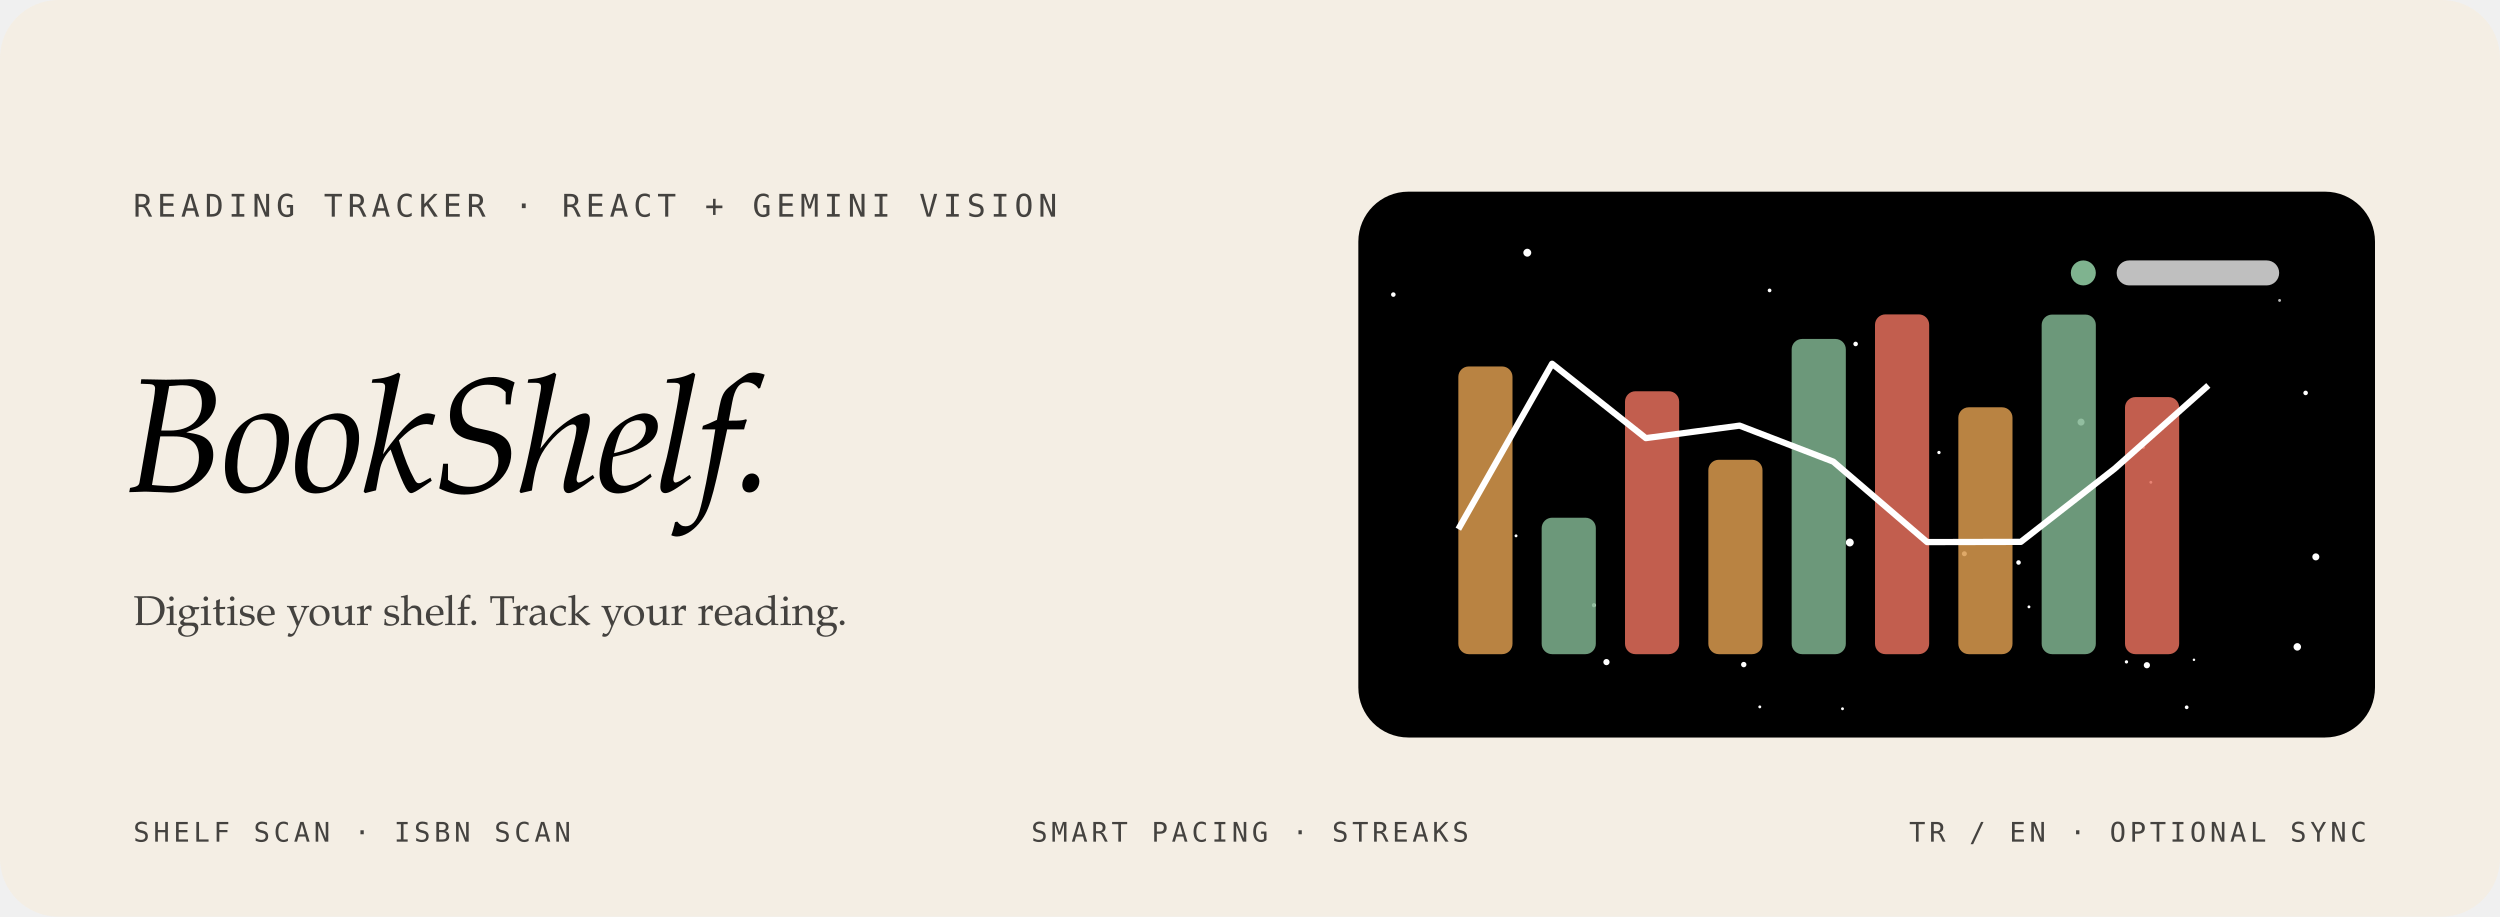
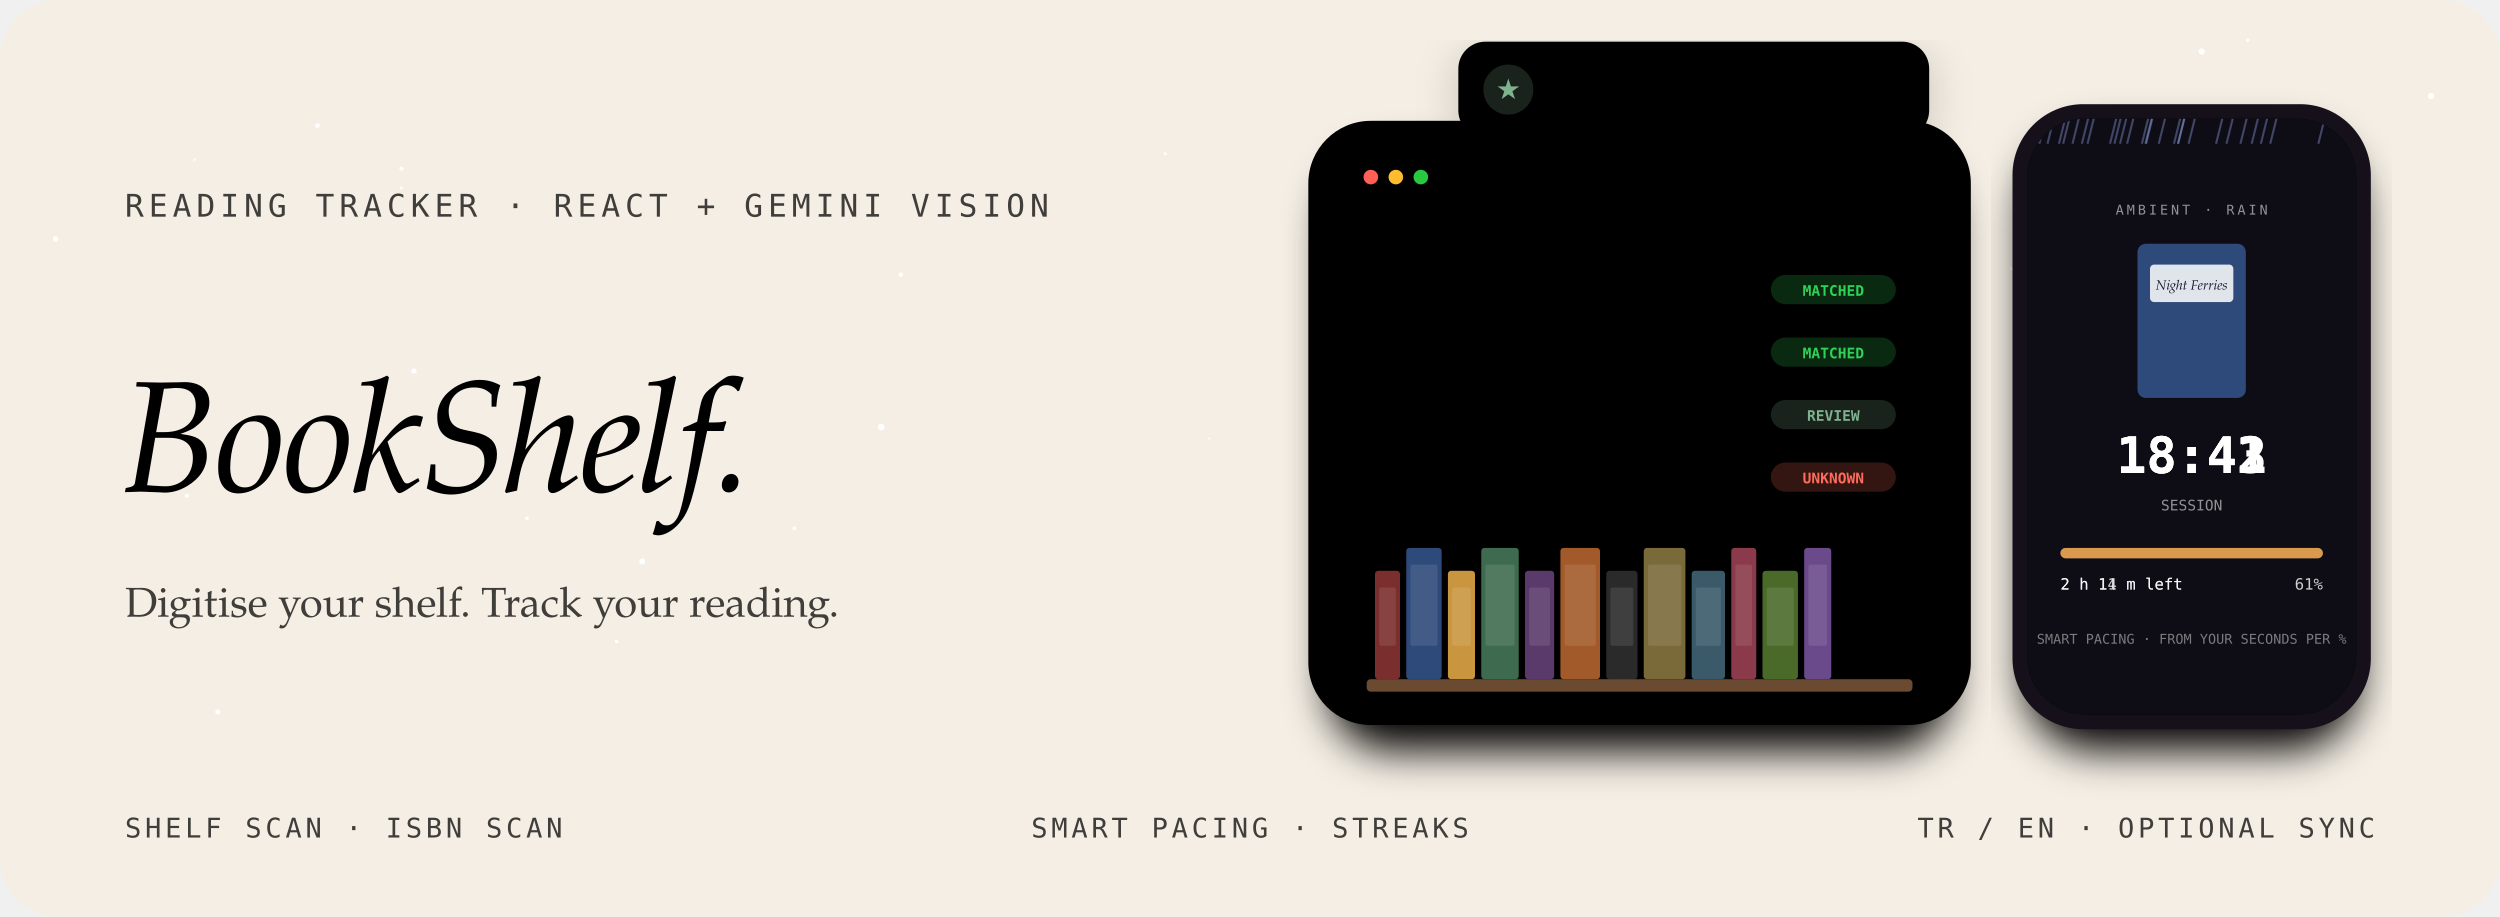
<svg xmlns="http://www.w3.org/2000/svg" viewBox="0 0 1200 440" width="1200" height="440" role="img" aria-label="BookShelf — digitise your physical library and track your reading">
  <style>
.bg{animation:bg 12s linear infinite}
@keyframes bg{0%,8%{fill:#f4eee4}28%{fill:#4b3a2c}48%,80%{fill:#100c09}90%,100%{fill:#f4eee4}}
.ink{animation:ink 12s linear infinite}
- @keyframes ink{0%,8%{fill:#2a2017}28%{fill:#fbf3e6}48%,80%{fill:#f4ead8}90%,100%{fill:#2a2017}}
+ @keyframes ink{0%,17.5%{fill:#2a2017}18.5%,28%{fill:#fbf3e6}48%,84.5%{fill:#f4ead8}85.5%,100%{fill:#2a2017}}
.rule{animation:rule 12s linear infinite}
- @keyframes rule{0%,8%{stroke:#2a201733}28%{stroke:#fbf3e633}48%,80%{stroke:#f4ead833}90%,100%{stroke:#2a201733}}
- .panel{animation:panel 12s linear infinite}
- @keyframes panel{0%,8%{fill:#2a201712}28%{fill:#fbf3e612}48%,80%{fill:#f4ead812}90%,100%{fill:#2a201712}}
- .muted{opacity:.72}
+ @keyframes rule{0%,17.5%{stroke:#2a201733}18.5%,28%{stroke:#fbf3e633}48%,84.5%{stroke:#f4ead833}85.5%,100%{stroke:#2a201733}}
+ .muted{opacity:.74}
.stars{animation:stars 12s linear infinite}
- @keyframes stars{0%,8%{opacity:0}28%{opacity:.25}48%,80%{opacity:.9}90%,100%{opacity:0}}
+ @keyframes stars{0%,8%{opacity:0}28%{opacity:.2}48%,80%{opacity:.85}90%,100%{opacity:0}}
@keyframes tw{0%,100%{opacity:1}50%{opacity:.25}}
- .lit{filter:drop-shadow(0 0 4px currentColor)}
- .pulse{animation:pulse 2.8s ease-in-out infinite;transform-box:fill-box;transform-origin:center}
- @keyframes pulse{0%,100%{transform:scale(1)}50%{transform:scale(1.18)}}
- @keyframes spin{0%{transform:scaleX(1)}50%{transform:scaleX(0)}100%{transform:scaleX(-1)}}
- @keyframes ping{0%{transform:scale(.6);opacity:1}100%{transform:scale(3.2);opacity:0}}
- @keyframes dash{to{stroke-dashoffset:-20}}
- @keyframes grow{0%{transform:scaleY(.08)}35%,80%{transform:scaleY(1)}100%{transform:scaleY(.08)}}
- @keyframes draw{0%{stroke-dashoffset:700}45%,80%{stroke-dashoffset:0}100%{stroke-dashoffset:-700}}
- @keyframes blink{50%{opacity:0}}
- @keyframes feed{0%{transform:translateY(150px);opacity:0}15%{opacity:1}85%{opacity:1}100%{transform:translateY(-30px);opacity:0}}
- @keyframes float{0%,100%{transform:translateY(0)}50%{transform:translateY(-10px)}}
- @keyframes slide{to{transform:translateX(100px)}}
- @keyframes eq{from{transform:scaleY(.15)}to{transform:scaleY(1)}}
- @keyframes drop{0%,6%{transform:scaleY(0);opacity:0}16%,88%{transform:scaleY(1);opacity:1}96%,100%{transform:scaleY(0);opacity:0}}
- @keyframes gauge{0%,10%{stroke-dashoffset:390}40%,85%{stroke-dashoffset:110}100%{stroke-dashoffset:390}}
- @keyframes lift{0%,100%{transform:translateY(0)}50%{transform:translateY(-6px)}}
- @keyframes sweep{0%{transform:skewX(-18deg) translateX(0)}60%,100%{transform:skewX(-18deg) translateX(788px)}}
- 
+ .bezel{animation:bezel 12s linear infinite}
+ @keyframes bezel{0%,8%{fill:#fffaf6}28%{fill:#5a2c45}48%,80%{fill:#20121b}90%,100%{fill:#fffaf6}}
+ .scr{animation:scr 12s linear infinite}
+ @keyframes scr{0%,8%{fill:#fff3ee}28%{fill:#3a1b2c}48%,80%{fill:#140a12}90%,100%{fill:#fff3ee}}
+ .rowbg{animation:rowbg 12s linear infinite}
+ @keyframes rowbg{0%,8%{fill:#2a142010}28%{fill:#fff0f512}48%,80%{fill:#ffffff0c}90%,100%{fill:#2a142010}}
+ .pill{animation:pill 12s linear infinite}
+ @keyframes pill{0%,8%{fill:#2a14200d}28%{fill:#fff0f51a}48%,80%{fill:#ffffff12}90%,100%{fill:#2a14200d}}
+ .toast{animation:toast 12s linear infinite}
+ @keyframes toast{0%,8%{fill:#ffffff}28%{fill:#4a2238}48%,80%{fill:#26121e}90%,100%{fill:#ffffff}}
+ .edge{animation:edge 12s linear infinite}
+ @keyframes edge{0%,8%{stroke:#2a142024}28%{stroke:#fff0f526}48%,80%{stroke:#ffffff1f}90%,100%{stroke:#2a142024}}
+ .shade{animation:shade 12s linear infinite}
+ @keyframes shade{0%,8%{fill-opacity:.10}28%{fill-opacity:.22}48%,80%{fill-opacity:.45}90%,100%{fill-opacity:.10}}
+ .lit{filter:drop-shadow(0 0 3px currentColor)}
+ .caret{animation:blink 1s steps(1) infinite}@keyframes blink{50%{opacity:0}}
+ .ping{animation:ping 1.6s ease-out infinite;transform-box:fill-box;transform-origin:center}@keyframes ping{0%{transform:scale(.5);opacity:.9}100%{transform:scale(2.6);opacity:0}}
+ .spin{animation:spin 8s linear infinite;transform-box:fill-box;transform-origin:center}@keyframes spin{to{transform:rotate(360deg)}}
+ .bob{animation:bob 4s ease-in-out infinite}@keyframes bob{0%,100%{transform:translateY(0)}50%{transform:translateY(-5px)}}
+ .r0{animation:r0 12s cubic-bezier(.3,1.3,.5,1) infinite}
+ @keyframes r0{0%{opacity:0;transform:translateY(6px)}3.3%{opacity:0;transform:translateY(6px)}6.3%{opacity:1;transform:none}95%{opacity:1;transform:none}97.9%{opacity:0;transform:translateY(6px)}100%{opacity:0;transform:translateY(6px)}}
+ .r1{animation:r1 12s cubic-bezier(.3,1.3,.5,1) infinite}
+ @keyframes r1{0%{opacity:0;transform:translateY(6px)}6.7%{opacity:0;transform:translateY(6px)}9.6%{opacity:1;transform:none}95%{opacity:1;transform:none}97.9%{opacity:0;transform:translateY(6px)}100%{opacity:0;transform:translateY(6px)}}
+ .r2{animation:r2 12s cubic-bezier(.3,1.3,.5,1) infinite}
+ @keyframes r2{0%{opacity:0;transform:translateY(6px)}10%{opacity:0;transform:translateY(6px)}12.9%{opacity:1;transform:none}95%{opacity:1;transform:none}97.9%{opacity:0;transform:translateY(6px)}100%{opacity:0;transform:translateY(6px)}}
+ .r3{animation:r3 12s cubic-bezier(.3,1.3,.5,1) infinite}
+ @keyframes r3{0%{opacity:0;transform:translateY(6px)}13.3%{opacity:0;transform:translateY(6px)}16.3%{opacity:1;transform:none}95%{opacity:1;transform:none}97.9%{opacity:0;transform:translateY(6px)}100%{opacity:0;transform:translateY(6px)}}
+ .sp9{animation:sp9 12s cubic-bezier(.3,1.3,.5,1) infinite}
+ @keyframes sp9{0%{opacity:0;transform:translateY(-14px)}21.7%{opacity:0;transform:translateY(-14px)}24.6%{opacity:1;transform:none}95%{opacity:1;transform:none}97.9%{opacity:0;transform:translateY(-14px)}100%{opacity:0;transform:translateY(-14px)}}
+ .sp10{animation:sp10 12s cubic-bezier(.3,1.3,.5,1) infinite}
+ @keyframes sp10{0%{opacity:0;transform:translateY(-14px)}24.2%{opacity:0;transform:translateY(-14px)}27.1%{opacity:1;transform:none}95%{opacity:1;transform:none}97.9%{opacity:0;transform:translateY(-14px)}100%{opacity:0;transform:translateY(-14px)}}
+ .sp11{animation:sp11 12s cubic-bezier(.3,1.3,.5,1) infinite}
+ @keyframes sp11{0%{opacity:0;transform:translateY(-14px)}26.7%{opacity:0;transform:translateY(-14px)}29.6%{opacity:1;transform:none}95%{opacity:1;transform:none}97.9%{opacity:0;transform:translateY(-14px)}100%{opacity:0;transform:translateY(-14px)}}
+ @keyframes rain{from{transform:translateY(0)}to{transform:translateY(286px)}}
+ @keyframes tm0{0%{opacity:0}0%{opacity:0}0.8%{opacity:1}33.3%{opacity:1}34.2%{opacity:0}100%{opacity:0}}
+ @keyframes tm1{0%{opacity:0}33.3%{opacity:0}34.2%{opacity:1}66.7%{opacity:1}67.5%{opacity:0}100%{opacity:0}}
+ @keyframes tm2{0%{opacity:0}66.7%{opacity:0}67.5%{opacity:1}100%{opacity:1}100.8%{opacity:0}100%{opacity:0}}
+ .pg{animation:pg 12s linear infinite;transform-box:fill-box;transform-origin:left}
+ @keyframes pg{0%{transform:scaleX(.58)}96.7%{transform:scaleX(.64)}100%{transform:scaleX(.58)}}
+ @keyframes pc0{0%{opacity:0}0%{opacity:0}1.7%{opacity:1}50%{opacity:1}51.7%{opacity:0}100%{opacity:0}}
+ @keyframes pc1{0%{opacity:0}50%{opacity:0}51.7%{opacity:1}100%{opacity:1}101.7%{opacity:0}100%{opacity:0}}
+ .stk{animation:stk 12s cubic-bezier(.3,1.3,.5,1) infinite}
+ @keyframes stk{0%{opacity:0;transform:translateY(-14px)}71.7%{opacity:0;transform:translateY(-14px)}74.6%{opacity:1;transform:none}93.3%{opacity:1;transform:none}96.2%{opacity:0;transform:translateY(-14px)}100%{opacity:0;transform:translateY(-14px)}}
@media (prefers-reduced-motion:reduce){*{animation:none!important}}
</style>
  <rect class="bg" width="1200" height="440" rx="28" fill="#f4eee4" />
-   <g font-family="ui-monospace,SFMono-Regular,Menlo,Consolas,monospace" font-size="15" letter-spacing="2.4">
-     <text class="ink muted" x="64" y="104">READING TRACKER · REACT + GEMINI VISION</text>
-   </g>
-   <text class="ink" x="60" y="236" font-family="'Iowan Old Style','Palatino Linotype',Palatino,Georgia,serif" font-style="italic" font-size="78" letter-spacing="-1">BookShelf.</text>
-   <text class="ink muted" x="64" y="300" font-family="'Iowan Old Style','Palatino Linotype',Palatino,Georgia,serif" font-size="20">Digitise your shelf. Track your reading.</text>
-   <line class="rule" x1="64" y1="372" x2="1136" y2="372" />
+   <g class="stars">
+     <circle cx="1062.2" cy="231" r="1" fill="#fff" style="animation:tw 3.3s ease-in-out 0.3s infinite" />
+     <circle cx="766.6" cy="41.1" r="0.5" fill="#fff" style="animation:tw 3.3s ease-in-out 1.7s infinite" />
+     <circle cx="1056.8" cy="24.7" r="1.5" fill="#fff" style="animation:tw 2.1s ease-in-out 0.3s infinite" />
+     <circle cx="104.5" cy="341.7" r="1.2" fill="#fff" style="animation:tw 3.3s ease-in-out 1.6s infinite" />
+     <circle cx="1069.5" cy="254.6" r="0.9" fill="#fff" style="animation:tw 3.6s ease-in-out 1.3s infinite" />
+     <circle cx="829.1" cy="128.3" r="0.7" fill="#fff" style="animation:tw 2.3s ease-in-out 0.4s infinite" />
+     <circle cx="929.2" cy="109.4" r="0.9" fill="#fff" style="animation:tw 3.8s ease-in-out 0.8s infinite" />
+     <circle cx="192.7" cy="80.9" r="1" fill="#fff" style="animation:tw 2.6s ease-in-out 1.9s infinite" />
+     <circle cx="432.4" cy="131.9" r="1.1" fill="#fff" style="animation:tw 3.4s ease-in-out 0.7s infinite" />
+     <circle cx="1067.9" cy="188.7" r="1.2" fill="#fff" style="animation:tw 1.8s ease-in-out 1s infinite" />
+     <circle cx="782.2" cy="341.9" r="0.6" fill="#fff" style="animation:tw 3.7s ease-in-out 0.8s infinite" />
+     <circle cx="1166.9" cy="46.1" r="1.5" fill="#fff" style="animation:tw 2.6s ease-in-out 1.5s infinite" />
+     <circle cx="1061.8" cy="74.9" r="0.9" fill="#fff" style="animation:tw 1.9s ease-in-out 1.6s infinite" />
+     <circle cx="559.3" cy="73.8" r="0.7" fill="#fff" style="animation:tw 2.8s ease-in-out 1.7s infinite" />
+     <circle cx="89.7" cy="238" r="1" fill="#fff" style="animation:tw 1.8s ease-in-out 1.4s infinite" />
+     <circle cx="381.3" cy="253.6" r="0.9" fill="#fff" style="animation:tw 2.5s ease-in-out 1.9s infinite" />
+     <circle cx="253" cy="248.8" r="0.9" fill="#fff" style="animation:tw 1.6s ease-in-out 1.2s infinite" />
+     <circle cx="308.3" cy="269.5" r="1.4" fill="#fff" style="animation:tw 3.9s ease-in-out 0.2s infinite" />
+     <circle cx="965.8" cy="128.9" r="0.9" fill="#fff" style="animation:tw 3s ease-in-out 1.3s infinite" />
+     <circle cx="331.3" cy="236.2" r="1.6" fill="#fff" style="animation:tw 2.6s ease-in-out 0.1s infinite" />
+     <circle cx="691.3" cy="144.8" r="1.1" fill="#fff" style="animation:tw 1.7s ease-in-out 0.9s infinite" />
+     <circle cx="671.3" cy="316.5" r="1.1" fill="#fff" style="animation:tw 2.7s ease-in-out 1.8s infinite" />
+     <circle cx="641.5" cy="304.6" r="1.4" fill="#fff" style="animation:tw 2.4s ease-in-out 0.5s infinite" />
+     <circle cx="1078.9" cy="19.3" r="0.8" fill="#fff" style="animation:tw 3.9s ease-in-out 1.3s infinite" />
+     <circle cx="1010.3" cy="116.5" r="0.5" fill="#fff" style="animation:tw 3.7s ease-in-out 0.9s infinite" />
+     <circle cx="968.7" cy="213.6" r="0.7" fill="#fff" style="animation:tw 3.7s ease-in-out 0.7s infinite" />
+     <circle cx="826.5" cy="67.7" r="1.1" fill="#fff" style="animation:tw 1.6s ease-in-out 1.1s infinite" />
+     <circle cx="423" cy="205" r="1.6" fill="#fff" style="animation:tw 1.8s ease-in-out 1.8s infinite" />
+     <circle cx="198.7" cy="178.1" r="1.3" fill="#fff" style="animation:tw 1.8s ease-in-out 1.2s infinite" />
+     <circle cx="580.4" cy="210.5" r="0.5" fill="#fff" style="animation:tw 2.9s ease-in-out 1.8s infinite" />
+     <circle cx="695" cy="82.5" r="0.7" fill="#fff" style="animation:tw 2.2s ease-in-out 0s infinite" />
+     <circle cx="93.4" cy="76.6" r="0.6" fill="#fff" style="animation:tw 1.7s ease-in-out 0.9s infinite" />
+     <circle cx="721.7" cy="152.6" r="1.3" fill="#fff" style="animation:tw 2.1s ease-in-out 0.7s infinite" />
+     <circle cx="1107.5" cy="86.8" r="0.9" fill="#fff" style="animation:tw 3.9s ease-in-out 0.1s infinite" />
+     <circle cx="848.8" cy="271.2" r="1.2" fill="#fff" style="animation:tw 1.7s ease-in-out 0.6s infinite" />
+     <circle cx="296" cy="307.9" r="0.9" fill="#fff" style="animation:tw 3.7s ease-in-out 1.6s infinite" />
+     <circle cx="152.4" cy="60.3" r="1.1" fill="#fff" style="animation:tw 3.4s ease-in-out 0.8s infinite" />
+     <circle cx="192.6" cy="90.2" r="0.7" fill="#fff" style="animation:tw 3.2s ease-in-out 0.9s infinite" />
+     <circle cx="655.6" cy="109.3" r="1.1" fill="#fff" style="animation:tw 2.1s ease-in-out 0.2s infinite" />
+     <circle cx="26.7" cy="114.7" r="1.3" fill="#fff" style="animation:tw 3.6s ease-in-out 0.4s infinite" />
+   </g>
+   <text class="ink muted" x="60" y="104" font-family="ui-monospace,SFMono-Regular,Menlo,Consolas,monospace" font-size="15" letter-spacing="2.4">READING TRACKER · REACT + GEMINI VISION</text>
+   <text class="ink" x="58" y="236" font-family="'Iowan Old Style','Palatino Linotype',Palatino,Georgia,serif" font-style="italic" font-size="76" letter-spacing="-1">BookShelf.</text>
+   <text class="ink muted" x="60" y="296" font-family="'Iowan Old Style','Palatino Linotype',Palatino,Georgia,serif" font-size="20">Digitise your shelf. Track your reading.</text>
+   <line class="rule" x1="60" y1="370" x2="1140" y2="370" />
  <g font-family="ui-monospace,SFMono-Regular,Menlo,Consolas,monospace" font-size="13" letter-spacing="1.8">
-     <text class="ink muted" x="64" y="404">SHELF SCAN · ISBN SCAN</text>
-     <text class="ink muted" x="600" y="404" text-anchor="middle">SMART PACING · STREAKS</text>
-     <text class="ink muted" x="1136" y="404" text-anchor="end">TR / EN · OPTIONAL SYNC</text>
-   </g>
-   <rect class="panel rule" x="652" y="92" width="488" height="262" rx="24" />
-   <g class="stars">
-     <circle cx="973.9" cy="291.3" r="0.7" fill="#fff" style="animation:tw 3s ease-in-out 1s infinite" />
-     <circle cx="1049.6" cy="339.5" r="0.9" fill="#fff" style="animation:tw 1.8s ease-in-out 0.3s infinite" />
-     <circle cx="884.4" cy="340.2" r="0.7" fill="#fff" style="animation:tw 2.2s ease-in-out 0.5s infinite" />
-     <circle cx="930.7" cy="217.2" r="0.8" fill="#fff" style="animation:tw 3.2s ease-in-out 0.7s infinite" />
-     <circle cx="890.7" cy="165.1" r="1.1" fill="#fff" style="animation:tw 1.9s ease-in-out 1.7s infinite" />
-     <circle cx="668.8" cy="141.4" r="1.1" fill="#fff" style="animation:tw 2.4s ease-in-out 0.7s infinite" />
-     <circle cx="1111.6" cy="267.3" r="1.7" fill="#fff" style="animation:tw 2.6s ease-in-out 0.3s infinite" />
-     <circle cx="1032.4" cy="231.5" r="0.7" fill="#fff" style="animation:tw 2.9s ease-in-out 1.9s infinite" />
-     <circle cx="1102.7" cy="310.5" r="1.8" fill="#fff" style="animation:tw 1.8s ease-in-out 1s infinite" />
-     <circle cx="1094.2" cy="144.2" r="0.7" fill="#fff" style="animation:tw 2.8s ease-in-out 0.1s infinite" />
-     <circle cx="942.9" cy="265.8" r="1.2" fill="#fff" style="animation:tw 3.9s ease-in-out 1.6s infinite" />
-     <circle cx="998.9" cy="202.6" r="1.7" fill="#fff" style="animation:tw 1.9s ease-in-out 1.2s infinite" />
-     <circle cx="771.1" cy="317.8" r="1.5" fill="#fff" style="animation:tw 2.6s ease-in-out 1.4s infinite" />
-     <circle cx="727.7" cy="257.2" r="0.7" fill="#fff" style="animation:tw 1.7s ease-in-out 1.4s infinite" />
-     <circle cx="1053.1" cy="316.7" r="0.6" fill="#fff" style="animation:tw 3.7s ease-in-out 0.4s infinite" />
-     <circle cx="733.1" cy="121.3" r="1.9" fill="#fff" style="animation:tw 3.1s ease-in-out 1.4s infinite" />
-     <circle cx="1030.5" cy="319.3" r="1.5" fill="#fff" style="animation:tw 2.6s ease-in-out 1.6s infinite" />
-     <circle cx="968.9" cy="270" r="1.1" fill="#fff" style="animation:tw 2.1s ease-in-out 0.6s infinite" />
-     <circle cx="765.1" cy="290.5" r="1" fill="#fff" style="animation:tw 2.4s ease-in-out 1.9s infinite" />
-     <circle cx="849.4" cy="139.4" r="0.9" fill="#fff" style="animation:tw 2.7s ease-in-out 0.8s infinite" />
-     <circle cx="1106.7" cy="188.6" r="1.1" fill="#fff" style="animation:tw 2.8s ease-in-out 1.5s infinite" />
-     <circle cx="837" cy="319" r="1.3" fill="#fff" style="animation:tw 3.1s ease-in-out 0.2s infinite" />
-     <circle cx="887.9" cy="260.4" r="1.9" fill="#fff" style="animation:tw 1.9s ease-in-out 1.8s infinite" />
-     <circle cx="844.7" cy="339.3" r="0.7" fill="#fff" style="animation:tw 3.9s ease-in-out 0.8s infinite" />
-     <circle cx="1020.7" cy="317.7" r="0.8" fill="#fff" style="animation:tw 2.5s ease-in-out 0.2s infinite" />
-     <circle cx="1028.8" cy="214.7" r="0.8" fill="#fff" style="animation:tw 2s ease-in-out 1s infinite" />
-   </g>
-   <line x1="690" y1="314" x2="1110" y2="314" class="rule" stroke-width="1.5" />
-   <line x1="690" y1="259" x2="1110" y2="259" class="rule" stroke-dasharray="3 6" />
-   <line x1="690" y1="204" x2="1110" y2="204" class="rule" stroke-dasharray="3 6" />
-   <line x1="690" y1="149" x2="1110" y2="149" class="rule" stroke-dasharray="3 6" />
-   <rect x="700" y="175.9" width="26" height="138.1" rx="5" fill="#d99a4e" fill-opacity=".85" style="animation:grow 3.6s cubic-bezier(.45,.05,.3,1) 0s infinite;transform-origin:0 314px" />
-   <rect x="740" y="248.5" width="26" height="65.5" rx="5" fill="#7fb38f" fill-opacity=".85" style="animation:grow 3.6s cubic-bezier(.45,.05,.3,1) 0.1s infinite;transform-origin:0 314px" />
-   <rect x="780" y="187.8" width="26" height="126.2" rx="5" fill="#e46f5c" fill-opacity=".85" style="animation:grow 3.6s cubic-bezier(.45,.05,.3,1) 0.2s infinite;transform-origin:0 314px" />
-   <rect x="820" y="220.7" width="26" height="93.3" rx="5" fill="#d99a4e" fill-opacity=".85" style="animation:grow 3.6s cubic-bezier(.45,.05,.3,1) 0.4s infinite;transform-origin:0 314px" />
-   <rect x="860" y="162.7" width="26" height="151.3" rx="5" fill="#7fb38f" fill-opacity=".85" style="animation:grow 3.6s cubic-bezier(.45,.05,.3,1) 0.5s infinite;transform-origin:0 314px" />
-   <rect x="900" y="150.9" width="26" height="163.1" rx="5" fill="#e46f5c" fill-opacity=".85" style="animation:grow 3.6s cubic-bezier(.45,.05,.3,1) 0.6s infinite;transform-origin:0 314px" />
-   <rect x="940" y="195.5" width="26" height="118.5" rx="5" fill="#d99a4e" fill-opacity=".85" style="animation:grow 3.6s cubic-bezier(.45,.05,.3,1) 0.7s infinite;transform-origin:0 314px" />
-   <rect x="980" y="151" width="26" height="163" rx="5" fill="#7fb38f" fill-opacity=".85" style="animation:grow 3.6s cubic-bezier(.45,.05,.3,1) 0.8s infinite;transform-origin:0 314px" />
-   <rect x="1020" y="190.6" width="26" height="123.4" rx="5" fill="#e46f5c" fill-opacity=".85" style="animation:grow 3.6s cubic-bezier(.45,.05,.3,1) 1s infinite;transform-origin:0 314px" />
-   <path d="M 700 254 L 745 174.6 L 790 210.3 L 835 204.3 L 880 221.6 L 925 260.2 L 970 260.1 L 1015 225 L 1060 185" fill="none" stroke="#fff" stroke-width="3" stroke-linejoin="round" stroke-dasharray="700" style="animation:draw 3.6s ease-in-out infinite" />
-   <rect x="980" y="112" width="130" height="38" rx="10" fill="#000" fill-opacity=".28" />
-   <circle cx="1000" cy="131" r="6" fill="#7fb38f" class="pulse" />
-   <rect x="1016" y="125" width="78" height="12" rx="6" fill="#fff" fill-opacity=".75" />
+     <text class="ink muted" x="60" y="402">SHELF SCAN · ISBN SCAN</text>
+     <text class="ink muted" x="600" y="402" text-anchor="middle">SMART PACING · STREAKS</text>
+     <text class="ink muted" x="1140" y="402" text-anchor="end">TR / EN · OPTIONAL SYNC</text>
+   </g>
+   <defs>
+     <filter id="soft" x="-10%" y="-10%" width="120%" height="140%">
+       <feGaussianBlur stdDeviation="10" />
+     </filter>
+     <clipPath id="ph">
+       <rect x="973" y="57" width="158" height="286" rx="28" />
+     </clipPath>
+   </defs>
+   <rect x="638" y="76" width="298" height="284" rx="30" fill="#000" class="shade" filter="url(#soft)" />
+   <rect class="bezel" x="628" y="58" width="318" height="290" rx="30" />
+   <rect class="edge" x="628" y="58" width="318" height="290" rx="30" fill="none" />
+   <rect class="scr" x="642" y="72" width="290" height="262" rx="20" />
+   <circle cx="658" cy="85" r="3.5" fill="#ff5f57" />
+   <circle cx="670" cy="85" r="3.5" fill="#febc2e" />
+   <circle cx="682" cy="85" r="3.5" fill="#28c840" />
+   <text class="ink" x="692" y="89" text-anchor="start" font-family="ui-monospace,SFMono-Regular,Menlo,Consolas,monospace" font-size="8" letter-spacing="1.2" opacity="0.7">BOOKSHELF · LIBRARY</text>
+   <text class="ink" x="656" y="116" text-anchor="start" font-family="ui-monospace,SFMono-Regular,Menlo,Consolas,monospace" font-size="7" letter-spacing="1.2" opacity="0.55">SHELF SCAN · 6 SPINES · GEMINI</text>
+   <g class="r0">
+     <rect class="rowbg" x="656" y="126" width="262" height="26" rx="8" />
+     <text class="ink" x="666" y="139" font-family="'Iowan Old Style','Palatino Linotype',Palatino,Georgia,serif" font-style="italic" font-size="9.5">The Salt Archive</text>
+     <text class="ink" x="666" y="148" font-family="ui-monospace,SFMono-Regular,Menlo,Consolas,monospace" font-size="6.5" opacity=".55">M. Aral</text>
+     <rect x="850" y="132" width="60" height="14" rx="7" fill="#30d158" fill-opacity=".2" />
+     <text x="880" y="142" text-anchor="middle" font-family="ui-monospace,SFMono-Regular,Menlo,Consolas,monospace" font-size="7" font-weight="700" fill="#30d158">MATCHED</text>
+   </g>
+   <g class="r1">
+     <rect class="rowbg" x="656" y="156" width="262" height="26" rx="8" />
+     <text class="ink" x="666" y="169" font-family="'Iowan Old Style','Palatino Linotype',Palatino,Georgia,serif" font-style="italic" font-size="9.5">Night Ferries</text>
+     <text class="ink" x="666" y="178" font-family="ui-monospace,SFMono-Regular,Menlo,Consolas,monospace" font-size="6.5" opacity=".55">E. Kaya</text>
+     <rect x="850" y="162" width="60" height="14" rx="7" fill="#30d158" fill-opacity=".2" />
+     <text x="880" y="172" text-anchor="middle" font-family="ui-monospace,SFMono-Regular,Menlo,Consolas,monospace" font-size="7" font-weight="700" fill="#30d158">MATCHED</text>
+   </g>
+   <g class="r2">
+     <rect class="rowbg" x="656" y="186" width="262" height="26" rx="8" />
+     <text class="ink" x="666" y="199" font-family="'Iowan Old Style','Palatino Linotype',Palatino,Georgia,serif" font-style="italic" font-size="9.5">Lantern Street</text>
+     <text class="ink" x="666" y="208" font-family="ui-monospace,SFMono-Regular,Menlo,Consolas,monospace" font-size="6.5" opacity=".55">?</text>
+     <rect x="850" y="192" width="60" height="14" rx="7" fill="#7fb38f" fill-opacity=".2" />
+     <text x="880" y="202" text-anchor="middle" font-family="ui-monospace,SFMono-Regular,Menlo,Consolas,monospace" font-size="7" font-weight="700" fill="#7fb38f">REVIEW</text>
+   </g>
+   <g class="r3">
+     <rect class="rowbg" x="656" y="216" width="262" height="26" rx="8" />
+     <text class="ink" x="666" y="229" font-family="'Iowan Old Style','Palatino Linotype',Palatino,Georgia,serif" font-style="italic" font-size="9.5">— unreadable spine —</text>
+     <text class="ink" x="666" y="238" font-family="ui-monospace,SFMono-Regular,Menlo,Consolas,monospace" font-size="6.5" opacity=".55" />
+     <rect x="850" y="222" width="60" height="14" rx="7" fill="#ff6b5a" fill-opacity=".2" />
+     <text x="880" y="232" text-anchor="middle" font-family="ui-monospace,SFMono-Regular,Menlo,Consolas,monospace" font-size="7" font-weight="700" fill="#ff6b5a">UNKNOWN</text>
+   </g>
+   <text class="ink" x="656" y="260" text-anchor="start" font-family="ui-monospace,SFMono-Regular,Menlo,Consolas,monospace" font-size="6.5" letter-spacing="1.2" opacity="0.55">YOUR SHELF · LIVING ROOM</text>
+   <rect x="660" y="274" width="12" height="52" rx="1.5" fill="#7a2e2e" />
+   <rect x="662" y="282" width="8" height="28" rx="1" fill="#fff" fill-opacity=".1" />
+   <rect x="675" y="263" width="17" height="63" rx="1.5" fill="#2e4a7a" />
+   <rect x="677" y="271" width="13" height="39" rx="1" fill="#fff" fill-opacity=".1" />
+   <rect x="695" y="274" width="13" height="52" rx="1.5" fill="#c9963f" />
+   <rect x="697" y="282" width="9" height="28" rx="1" fill="#fff" fill-opacity=".1" />
+   <rect x="711" y="263" width="18" height="63" rx="1.5" fill="#3e6b4f" />
+   <rect x="713" y="271" width="14" height="39" rx="1" fill="#fff" fill-opacity=".1" />
+   <rect x="732" y="274" width="14" height="52" rx="1.5" fill="#5a3a6a" />
+   <rect x="734" y="282" width="10" height="28" rx="1" fill="#fff" fill-opacity=".1" />
+   <rect x="749" y="263" width="19" height="63" rx="1.5" fill="#a35a2a" />
+   <rect x="751" y="271" width="15" height="39" rx="1" fill="#fff" fill-opacity=".1" />
+   <rect x="771" y="274" width="15" height="52" rx="1.5" fill="#2a2a2a" />
+   <rect x="773" y="282" width="11" height="28" rx="1" fill="#fff" fill-opacity=".1" />
+   <rect x="789" y="263" width="20" height="63" rx="1.5" fill="#7a6a3a" />
+   <rect x="791" y="271" width="16" height="39" rx="1" fill="#fff" fill-opacity=".1" />
+   <rect x="812" y="274" width="16" height="52" rx="1.5" fill="#3a5a6a" />
+   <rect x="814" y="282" width="12" height="28" rx="1" fill="#fff" fill-opacity=".1" />
+   <g class="sp9">
+     <rect x="831" y="263" width="12" height="63" rx="1.5" fill="#8a3a4a" />
+     <rect x="833" y="271" width="8" height="39" rx="1" fill="#fff" fill-opacity=".1" />
+   </g>
+   <g class="sp10">
+     <rect x="846" y="274" width="17" height="52" rx="1.5" fill="#4a6a2a" />
+     <rect x="848" y="282" width="13" height="28" rx="1" fill="#fff" fill-opacity=".1" />
+   </g>
+   <g class="sp11">
+     <rect x="866" y="263" width="13" height="63" rx="1.5" fill="#6a4a8a" />
+     <rect x="868" y="271" width="9" height="39" rx="1" fill="#fff" fill-opacity=".1" />
+   </g>
+   <rect x="656" y="326" width="262" height="6" rx="2" fill="#6b4a32" />
+   <rect x="972" y="66" width="160" height="294" rx="34" fill="#000" class="shade" filter="url(#soft)" />
+   <rect x="966" y="50" width="172" height="300" rx="34" fill="#15101a" />
+   <rect class="edge" x="966" y="50" width="172" height="300" rx="34" fill="none" />
+   <rect class="scr" x="973" y="57" width="158" height="286" rx="28" />
+   <rect x="1026" y="64" width="52" height="15" rx="7.5" fill="#000" />
+   <rect x="973" y="57" width="158" height="286" rx="28" fill="#0e0c14" />
+   <g clip-path="url(#ph)">
+     <line x1="1088.2" y1="57" x2="1085.2" y2="69" stroke="#9fb4ff" stroke-opacity=".35" stroke-width="1" style="animation:rain 0.8s linear -0.5s infinite" />
+     <line x1="1039.2" y1="57" x2="1036.2" y2="69" stroke="#9fb4ff" stroke-opacity=".35" stroke-width="1" style="animation:rain 1.2s linear -1.1s infinite" />
+     <line x1="1066.7" y1="57" x2="1063.7" y2="69" stroke="#9fb4ff" stroke-opacity=".35" stroke-width="1" style="animation:rain 1.3s linear -0.8s infinite" />
+     <line x1="1071.7" y1="57" x2="1068.7" y2="69" stroke="#9fb4ff" stroke-opacity=".35" stroke-width="1" style="animation:rain 0.9s linear -0.4s infinite" />
+     <line x1="1024" y1="57" x2="1021" y2="69" stroke="#9fb4ff" stroke-opacity=".35" stroke-width="1" style="animation:rain 0.7s linear 0s infinite" />
+     <line x1="1020.6" y1="57" x2="1017.6" y2="69" stroke="#9fb4ff" stroke-opacity=".35" stroke-width="1" style="animation:rain 1s linear -0.7s infinite" />
+     <line x1="1092.7" y1="57" x2="1089.7" y2="69" stroke="#9fb4ff" stroke-opacity=".35" stroke-width="1" style="animation:rain 0.7s linear -0.4s infinite" />
+     <line x1="1053.5" y1="57" x2="1050.5" y2="69" stroke="#9fb4ff" stroke-opacity=".35" stroke-width="1" style="animation:rain 1.2s linear -1.2s infinite" />
+     <line x1="1015.8" y1="57" x2="1012.8" y2="69" stroke="#9fb4ff" stroke-opacity=".35" stroke-width="1" style="animation:rain 0.7s linear -0.1s infinite" />
+     <line x1="1048.4" y1="57" x2="1045.4" y2="69" stroke="#9fb4ff" stroke-opacity=".35" stroke-width="1" style="animation:rain 1.3s linear -0.1s infinite" />
+     <line x1="1017.9" y1="57" x2="1014.9" y2="69" stroke="#9fb4ff" stroke-opacity=".35" stroke-width="1" style="animation:rain 0.9s linear -0.5s infinite" />
+     <line x1="1048.5" y1="57" x2="1045.5" y2="69" stroke="#9fb4ff" stroke-opacity=".35" stroke-width="1" style="animation:rain 0.8s linear -0.5s infinite" />
+     <line x1="1032.8" y1="57" x2="1029.8" y2="69" stroke="#9fb4ff" stroke-opacity=".35" stroke-width="1" style="animation:rain 1s linear -0.3s infinite" />
+     <line x1="1033.1" y1="57" x2="1030.1" y2="69" stroke="#9fb4ff" stroke-opacity=".35" stroke-width="1" style="animation:rain 0.8s linear -0.7s infinite" />
+     <line x1="981.9" y1="57" x2="978.9" y2="69" stroke="#9fb4ff" stroke-opacity=".35" stroke-width="1" style="animation:rain 0.8s linear -0.3s infinite" />
+     <line x1="1031.1" y1="57" x2="1028.1" y2="69" stroke="#9fb4ff" stroke-opacity=".35" stroke-width="1" style="animation:rain 0.9s linear -0.9s infinite" />
+     <line x1="1078.4" y1="57" x2="1075.4" y2="69" stroke="#9fb4ff" stroke-opacity=".35" stroke-width="1" style="animation:rain 1.2s linear -0.5s infinite" />
+     <line x1="1002.3" y1="57" x2="999.3" y2="69" stroke="#9fb4ff" stroke-opacity=".35" stroke-width="1" style="animation:rain 1.2s linear -0.6s infinite" />
+     <line x1="991.3" y1="57" x2="988.3" y2="69" stroke="#9fb4ff" stroke-opacity=".35" stroke-width="1" style="animation:rain 1s linear -0.9s infinite" />
+     <line x1="1115.8" y1="57" x2="1112.8" y2="69" stroke="#9fb4ff" stroke-opacity=".35" stroke-width="1" style="animation:rain 1.2s linear -1.1s infinite" />
+     <line x1="993.3" y1="57" x2="990.3" y2="69" stroke="#9fb4ff" stroke-opacity=".35" stroke-width="1" style="animation:rain 1s linear -0.9s infinite" />
+     <line x1="1005" y1="57" x2="1002" y2="69" stroke="#9fb4ff" stroke-opacity=".35" stroke-width="1" style="animation:rain 0.8s linear -0.4s infinite" />
+     <line x1="985.8" y1="57" x2="982.8" y2="69" stroke="#9fb4ff" stroke-opacity=".35" stroke-width="1" style="animation:rain 1.1s linear -0.7s infinite" />
+     <line x1="1046.5" y1="57" x2="1043.5" y2="69" stroke="#9fb4ff" stroke-opacity=".35" stroke-width="1" style="animation:rain 1.3s linear -1.1s infinite" />
+     <line x1="1083.8" y1="57" x2="1080.8" y2="69" stroke="#9fb4ff" stroke-opacity=".35" stroke-width="1" style="animation:rain 0.9s linear -0.8s infinite" />
+     <line x1="997.8" y1="57" x2="994.8" y2="69" stroke="#9fb4ff" stroke-opacity=".35" stroke-width="1" style="animation:rain 1.1s linear -0.3s infinite" />
+   </g>
+   <text x="1052" y="103" text-anchor="middle" font-family="ui-monospace,SFMono-Regular,Menlo,Consolas,monospace" font-size="6.5" letter-spacing="1.4" fill="#fff" fill-opacity=".55">AMBIENT · RAIN</text>
+   <rect x="1026" y="117" width="52" height="74" rx="4" fill="#2e4a7a" />
+   <rect x="1032" y="127" width="40" height="18" rx="2" fill="#fff" fill-opacity=".85" />
+   <text x="1052" y="139" text-anchor="middle" font-family="'Iowan Old Style','Palatino Linotype',Palatino,Georgia,serif" font-style="italic" font-size="6.5" fill="#1a1a2e">Night Ferries</text>
+   <g style="animation:tm0 12s linear infinite">
+     <text x="1052" y="227" text-anchor="middle" font-family="ui-monospace,SFMono-Regular,Menlo,Consolas,monospace" font-size="24" font-weight="700" fill="#fff">18:41</text>
+   </g>
+   <g style="animation:tm1 12s linear infinite">
+     <text x="1052" y="227" text-anchor="middle" font-family="ui-monospace,SFMono-Regular,Menlo,Consolas,monospace" font-size="24" font-weight="700" fill="#fff">18:42</text>
+   </g>
+   <g style="animation:tm2 12s linear infinite">
+     <text x="1052" y="227" text-anchor="middle" font-family="ui-monospace,SFMono-Regular,Menlo,Consolas,monospace" font-size="24" font-weight="700" fill="#fff">18:43</text>
+   </g>
+   <text x="1052" y="245" text-anchor="middle" font-family="ui-monospace,SFMono-Regular,Menlo,Consolas,monospace" font-size="7" fill="#fff" fill-opacity=".55">SESSION</text>
+   <rect x="989" y="263" width="126" height="5" rx="2.5" fill="#fff" fill-opacity=".14" />
+   <rect class="pg" x="989" y="263" width="126" height="5" rx="2.5" fill="#d99a4e" />
+   <g style="animation:pc0 12s linear infinite">
+     <text x="989" y="283" font-family="ui-monospace,SFMono-Regular,Menlo,Consolas,monospace" font-size="7.5" fill="#fff" fill-opacity=".8">2 h 14 m left</text>
+   </g>
+   <g style="animation:pc1 12s linear infinite">
+     <text x="989" y="283" font-family="ui-monospace,SFMono-Regular,Menlo,Consolas,monospace" font-size="7.5" fill="#fff" fill-opacity=".8">2 h 11 m left</text>
+   </g>
+   <text x="1115" y="283" text-anchor="end" font-family="ui-monospace,SFMono-Regular,Menlo,Consolas,monospace" font-size="7.5" fill="#fff" fill-opacity=".8">61%</text>
+   <text x="1052" y="309" text-anchor="middle" font-family="ui-monospace,SFMono-Regular,Menlo,Consolas,monospace" font-size="6.5" fill="#fff" fill-opacity=".45">SMART PACING · FROM YOUR SECONDS PER %</text>
+   <g class="stk">
+     <rect x="700" y="24" width="226" height="46" rx="13" fill="#000" fill-opacity=".18" filter="url(#soft)" />
+     <rect class="toast" x="700" y="20" width="226" height="46" rx="13" />
+     <rect class="edge" x="700" y="20" width="226" height="46" rx="13" fill="none" />
+     <circle cx="724" cy="43" r="12" fill="#7fb38f" fill-opacity=".2" />
+     <text x="724" y="47.5" text-anchor="middle" font-family="-apple-system,BlinkMacSystemFont,'Segoe UI',Helvetica,Arial,sans-serif" font-size="12" font-weight="700" fill="#7fb38f">★</text>
+     <text class="ink" x="744" y="39" font-family="-apple-system,BlinkMacSystemFont,'Segoe UI',Helvetica,Arial,sans-serif" font-size="11.5" font-weight="700">12-day reading streak</text>
+     <text class="ink" x="744" y="54" font-family="ui-monospace,SFMono-Regular,Menlo,Consolas,monospace" font-size="9.5" opacity=".75">longest so far · keep it going</text>
+   </g>
</svg>
